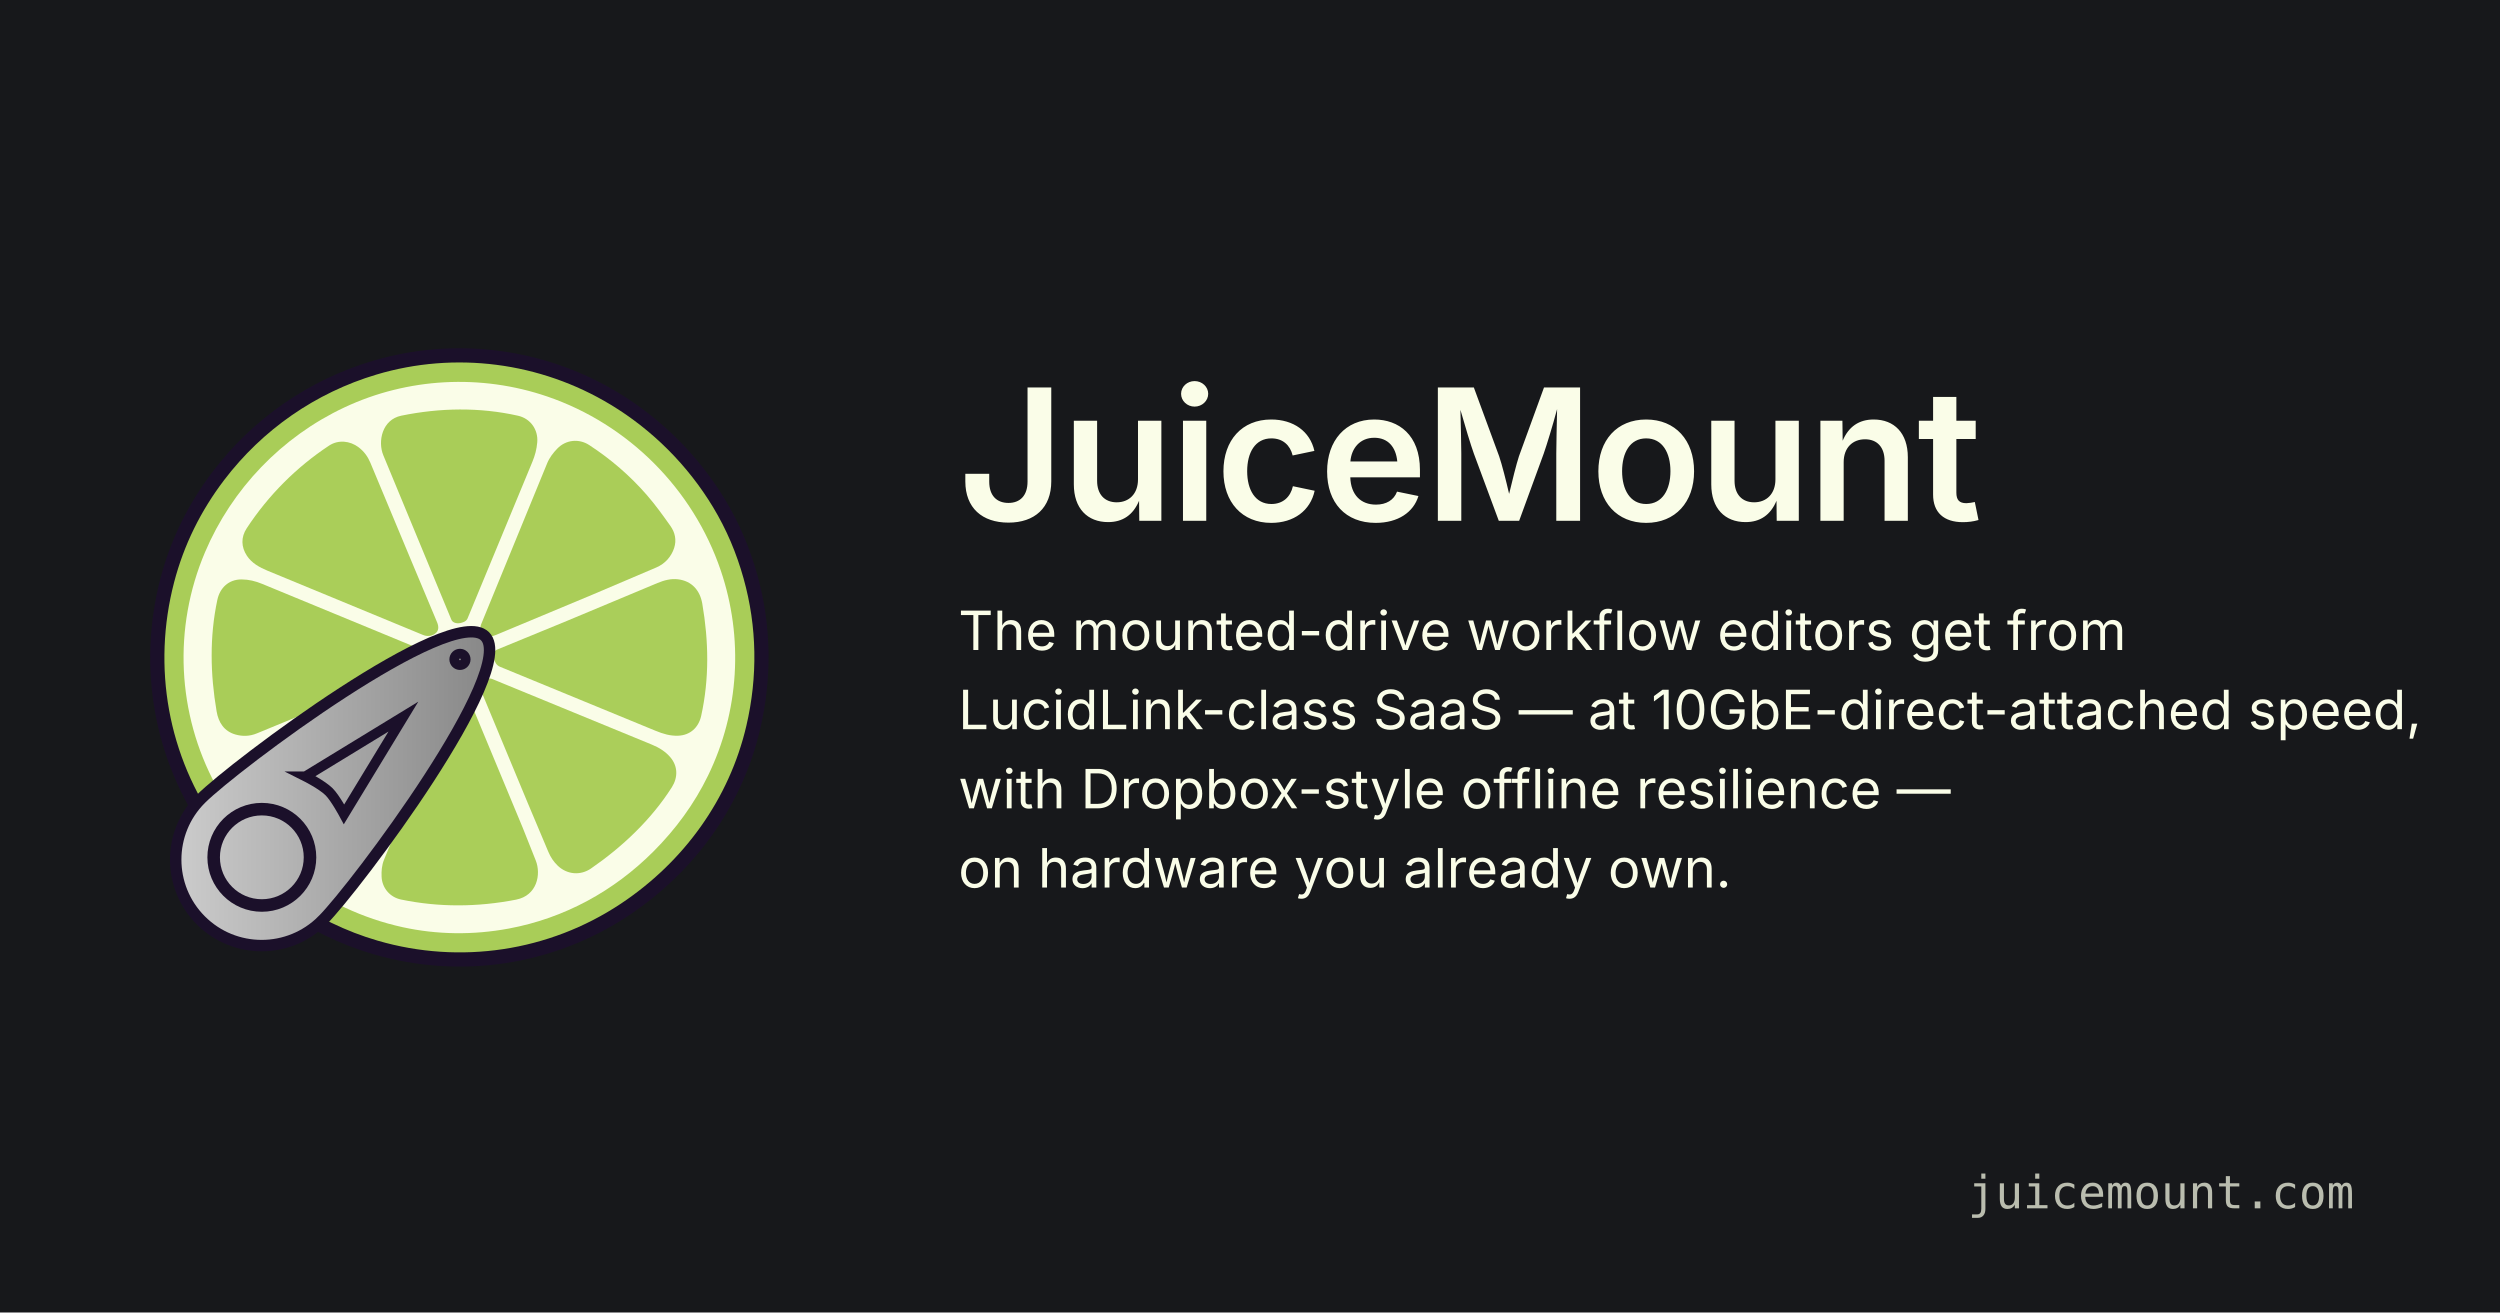
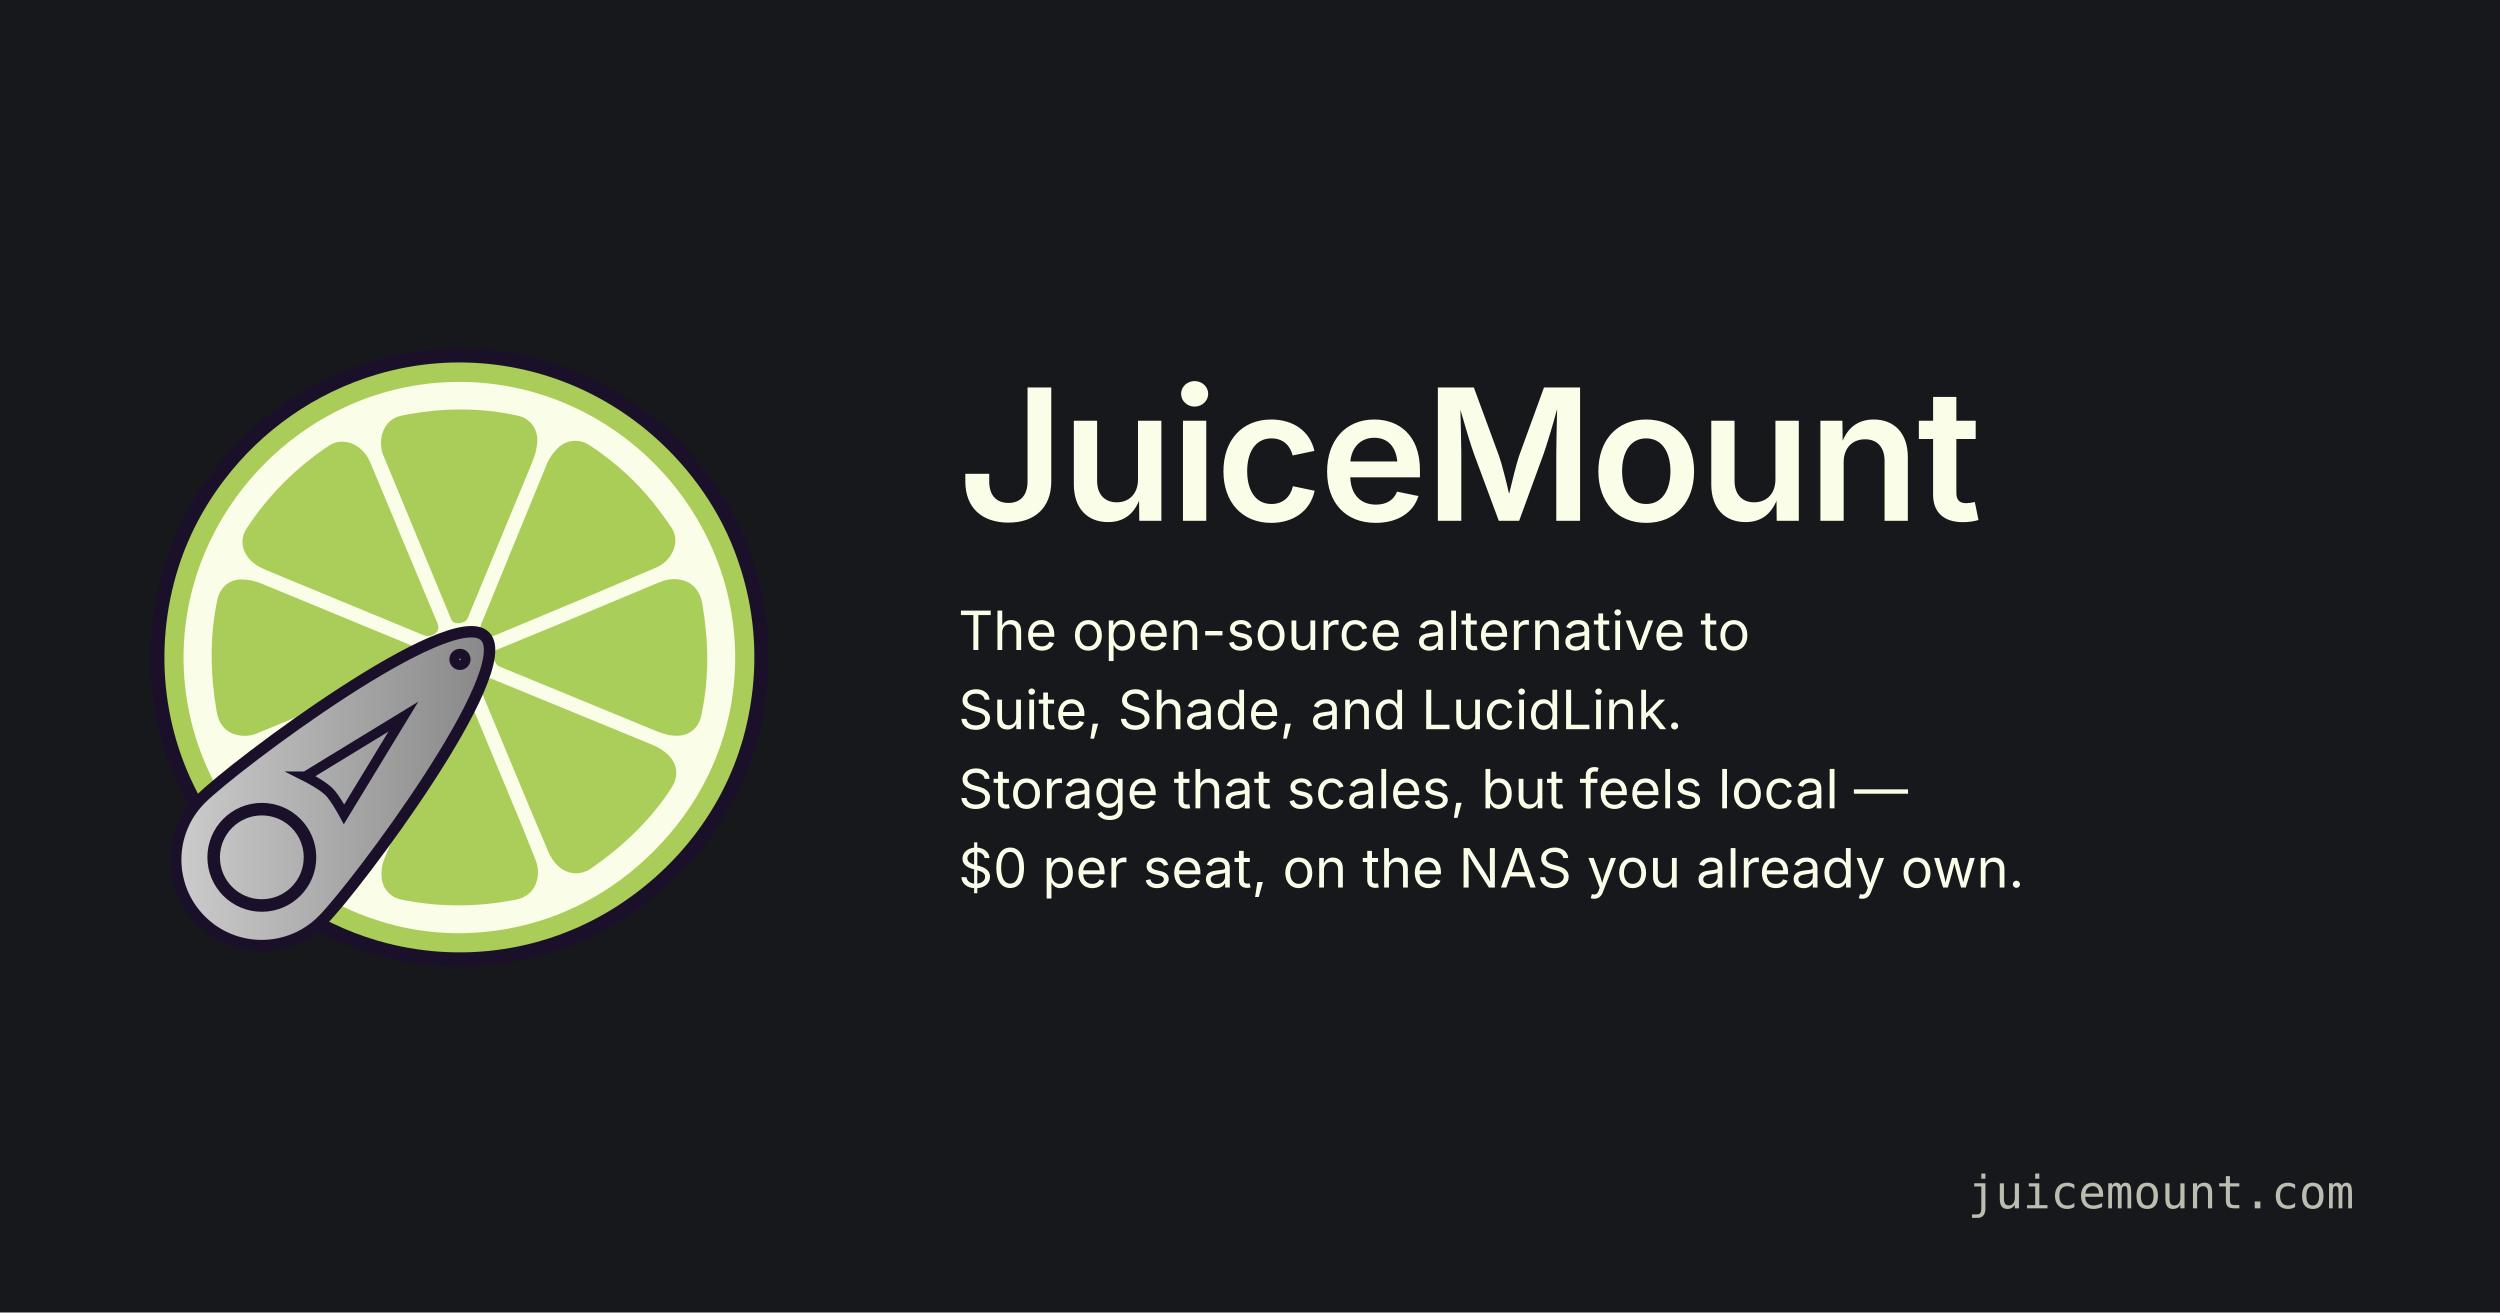
<svg xmlns="http://www.w3.org/2000/svg" viewBox="0 0 1200 630" width="1200" height="630" role="img" aria-labelledby="ogt ogd">
  <defs>
    <style>
      .og-1 { fill: #aacd58; }
      .og-2 { fill: #abce5a; }
      .og-3 { fill: #aace5a; }
      .og-4, .og-5 { fill: #a9cd58; }
      .og-6 { stroke-width: 15.94px; }
      .og-6, .og-7, .og-8 { fill: none; }
      .og-6, .og-7, .og-8, .og-9, .og-5 { stroke: #1b102a; stroke-miterlimit: 10; }
      .og-7, .og-9 { stroke-width: 18.27px; }
      .og-8 { stroke-width: 20.05px; }
      .og-10 { fill: #393839; }
      .og-9 { fill: url(#og-arm); }
      .og-11 { fill: #aace59; }
      .og-5 { stroke-width: 22.71px; }
      .og-12 { fill: #fafde8; }
    </style>
    <linearGradient id="og-arm" x1="47.8" y1="711.87" x2="605.26" y2="711.87" gradientUnits="userSpaceOnUse">
      <stop offset="0" stop-color="#ccc" />
      <stop offset="1" stop-color="gray" />
    </linearGradient>
  </defs>
  <rect width="1200" height="630" fill="#17181B" />
  <g transform="translate(70,165) scale(0.3)">
    <circle class="og-10" cx="495.56" cy="506.15" r="238.15" />
    <path class="og-5" d="M765.88,905.66c-117.74,78.1-262.97,99.6-397.95,60.35-104.84-30.48-196.23-96.14-260.02-184.98C24.1,664.29-1.98,517.61,34.31,378.58c15.9-60.91,43.49-116.72,81.77-167.14,62.95-82.9,150.15-143.26,249.45-172.95C494.61-.11,634.16,18,749.57,87.76c68.45,41.37,126.32,99.27,167.67,167.76,22.28,36.91,38.57,75.62,50.15,117.16,22.11,79.32,23.23,160.68,4.55,240.98-27.93,120.06-102.37,223.22-206.06,292Z" />
    <path class="og-12" d="M580.62,935.71c-56.96,10.61-114.6,9.85-169.63-2.2-127.58-27.93-237.01-111.96-298.86-226.6-62.25-115.38-68.7-252.46-17.53-373.16,43.11-101.71,122.84-184.91,223.36-232,101.2-47.4,217.96-53.75,324.4-17.31,129.85,44.44,233.25,148.02,277.42,277.99,36.86,108.49,29.51,226.27-20.23,328.48-22.15,45.52-51.69,85.72-87.33,121.41-63.23,63.32-142.2,106.74-231.59,123.39Z" />
    <path class="og-11" d="M443.23,465.82l-179.78-74.29-68.51-28.3c-13.18-5.44-25.47-12.27-33.21-24-9.25-14.02-9.77-29.61-.33-43.98,34.64-52.78,79.42-97.68,131.71-132.23,14.72-9.73,33.51-7.94,47.5,2.76,8.57,6.56,14.52,14.72,18.61,24.53l63.55,152.22,43.22,103.07c2.9,6.92,3.07,13.97-3.39,18.43-5.47,3.77-12.03,4.82-19.35,1.8Z" />
    <path class="og-11" d="M592.51,889.41c-62.07,12.13-123.51,12.39-184.14-.14-17.66-3.65-30.38-18.37-31.16-36.53-.38-8.98.23-18.25,3.99-27.4l106.08-258.61c2.49-6.08,8.7-8.67,12.56-9.55,5.63-1.29,13.16.71,15.86,7.21l87.55,210.55,20.6,51.78c8.91,22.39,2.04,56.16-31.34,62.68Z" />
    <path class="og-1" d="M816.7,357.98l-102.26,43.53-154.12,64.35c-5.82,2.43-12.61,3.91-16.81.44-3.42-2.83-10.08-9.97-7.36-16.62l105.95-258.36c3.89-9.48,9.95-17.09,16.31-23.64,13.69-14.11,34.53-16.38,51.13-5.52,34.59,22.62,65.08,48.9,92.07,79.88,13.79,15.83,25.54,32.29,37.71,49.43,7.42,10.46,10.11,22.61,5.97,35.33-4.43,13.62-14.31,25.1-28.59,31.18Z" />
    <path class="og-4" d="M488.9,441.63l-108.94-263.24c-9.14-22.08-1.99-57,28.78-63.3,61.94-12.67,125.18-13.75,186.7.06,20.06,4.5,32.57,22.3,30.82,42.62-.95,11.07-3.44,20.63-7.91,31.43l-103.53,250.13c-2.26,5.46-8.14,6.64-11.46,7.54-3.64.99-12.07.53-14.46-5.25Z" />
    <path class="og-4" d="M341.35,839.92c-14.42,11.53-32.15,11.93-47.4,1.97-51.72-33.78-93.62-77.14-128.52-127.65-8.27-11.97-12.04-24.23-6.57-38.62,4.99-13.13,14.75-24.4,28.45-30.14l257.02-107.7c5.64-2.36,12.5-3.06,17.12,1.37,3.19,3.07,8.14,9.59,5.38,16.32l-75.68,184.72-32.17,76.25c-3.9,9.25-10.42,17.71-17.63,23.49Z" />
    <path class="og-3" d="M815,619.02l-248.35-102.21c-5.97-2.46-8.28-7.91-9.59-12.12-1.27-4.09-.91-12.94,4.26-15.06l112.66-46.29,144.76-60.54c10.7-4.48,21.53-7.24,32.52-5.94,22.3,2.64,35.38,17.69,39.05,38.96,10.34,59.99,11.4,120.14-1.77,179.62-4.14,18.69-17.63,30.92-36.74,31.69-12.78.52-23.8-2.77-36.8-8.12Z" />
    <path class="og-2" d="M712.34,839.55c-16.85,11.61-38.06,9.88-53.02-4.16-6.78-6.36-11.72-13.92-15.39-22.65l-32.7-77.54-72.76-175c-2.45-5.89-4.4-12-.43-17.05,2.71-3.45,9.2-9.63,15.99-6.83l255.45,105c12.09,4.97,22.04,11.25,29.78,20.36,12.21,14.37,12.18,32.45,2.36,47.89-32.75,51.54-79.09,95.38-129.28,129.96Z" />
    <path class="og-4" d="M177.38,623.52c-11.26,4.64-22.83,4.87-33.83,1.75-18.3-5.19-27.26-19.19-30.33-37.18-10.15-59.56-11.34-119.26,1.15-178.15,4.14-19.52,18.33-32.95,38.78-32.86,11.58.05,22.07,2.62,33.34,7.27l250.32,103.31c7.4,3.05,10.51,10.33,10.18,15.98-.51,8.86-6.48,11.53-13.64,14.48l-120.8,49.72-135.18,55.69Z" />
    <path class="og-9" d="M282.55,922.69c53.7-53.7,313.89-400.95,260.18-454.66-53.7-53.7-400.95,206.48-454.66,260.18-53.7,53.7-53.7,140.77,0,194.47,53.7,53.7,140.77,53.7,194.47,0Z" />
    <circle class="og-8" cx="185.6" cy="821.72" r="77.08" />
    <circle class="og-7" cx="502.62" cy="505.01" r="7.8" />
    <path class="og-6" d="M255.39,692.26l156.69-95.68-94.96,156.29s-14.11-26.25-23.85-35.94c-11.43-11.38-37.89-24.67-37.89-24.67Z" />
  </g>
  <g font-family="Inter, -apple-system, BlinkMacSystemFont, 'Segoe UI', Helvetica, Arial, sans-serif">
    <text x="460" y="250" font-size="88" font-weight="600" letter-spacing="-1.5" fill="#FAFDE8">JuiceMount</text>
-     <text x="460" y="312" font-size="26" font-weight="400" fill="#FAFDE8">The mounted-drive workflow editors get from</text>
-     <text x="460" y="350" font-size="26" font-weight="400" fill="#FAFDE8">LucidLink-class SaaS — at 10GbE-direct-attached speed,</text>
-     <text x="460" y="388" font-size="26" font-weight="400" fill="#FAFDE8">with Dropbox-style offline resilience —</text>
-     <text x="460" y="426" font-size="26" font-weight="400" fill="#FAFDE8">on hardware you already own.</text>
+     <text x="460" y="312" font-size="26" font-weight="400" fill="#FAFDE8">The open-source alternative to</text>
+     <text x="460" y="350" font-size="26" font-weight="400" fill="#FAFDE8">Suite, Shade, and LucidLink.</text>
+     <text x="460" y="388" font-size="26" font-weight="400" fill="#FAFDE8">Storage that scales, but feels local —</text>
+     <text x="460" y="426" font-size="26" font-weight="400" fill="#FAFDE8">$0 per seat, on the NAS you already own.</text>
    <text x="1130" y="580" font-size="22" font-weight="400" text-anchor="end" fill="#FAFDE8" fill-opacity="0.72" font-family="'JetBrains Mono', ui-monospace, 'SF Mono', Menlo, monospace">juicemount.com</text>
  </g>
</svg>
